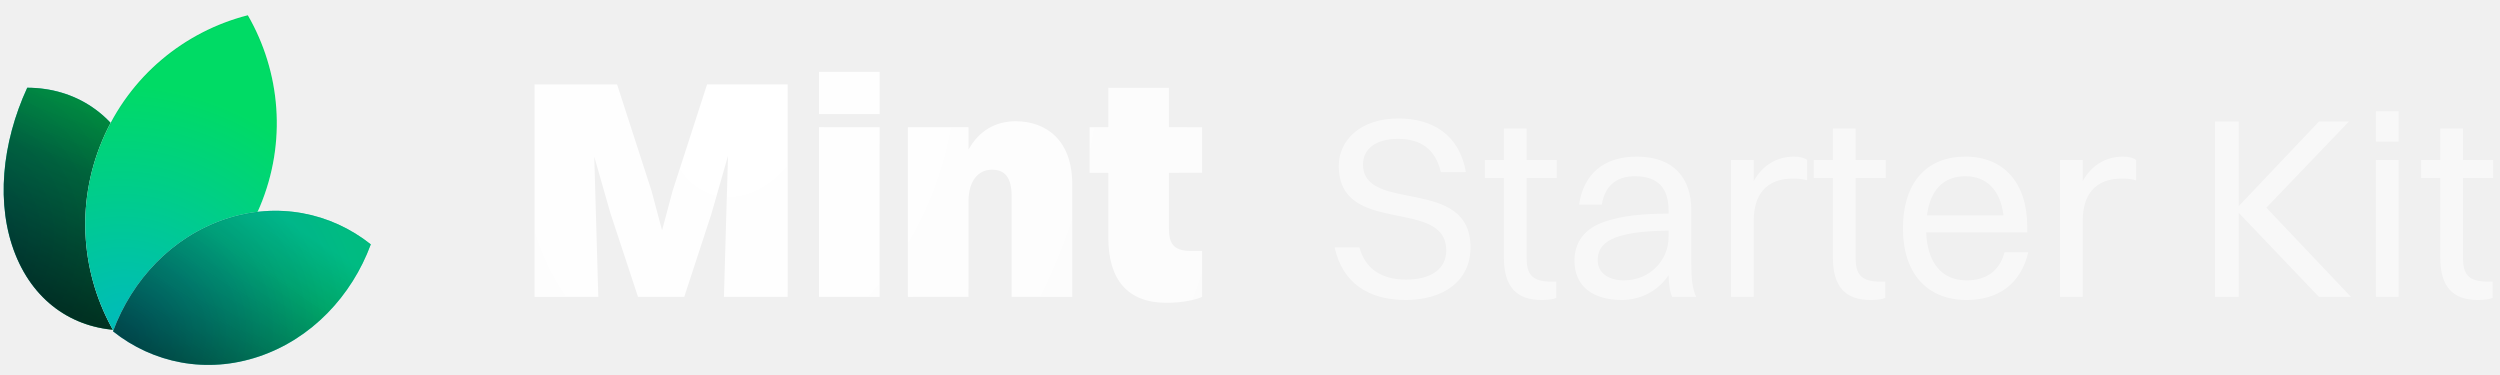
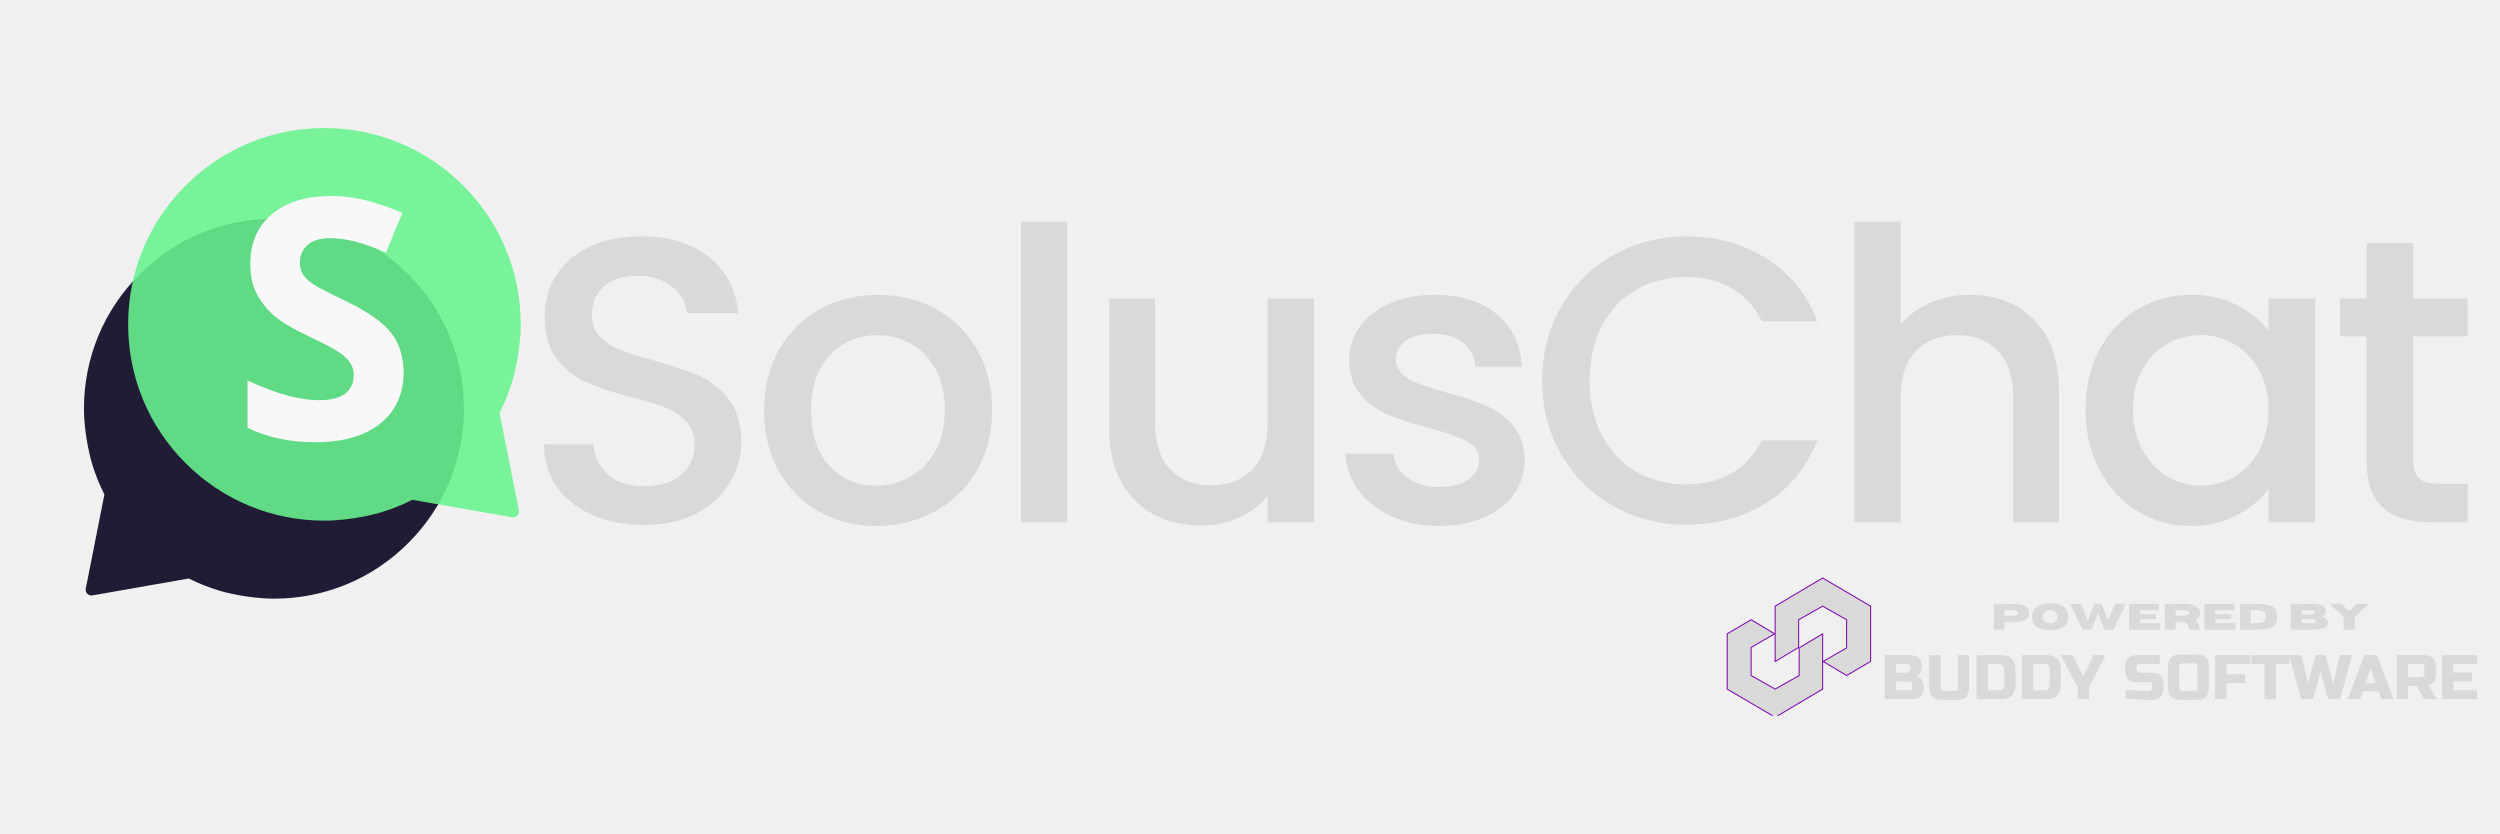
- <svg xmlns="http://www.w3.org/2000/svg" width="160" height="24" viewBox="0 0 160 24" fill="none">
-   <path d="M7.953 21.139C4.896 21.13 2.255 19.458 0.987 16.29C-0.28 13.121 0.109 9.163 1.744 5.615C4.801 5.624 7.442 7.296 8.71 10.465C9.977 13.633 9.588 17.591 7.953 21.139Z" fill="white" />
-   <path d="M7.953 21.139C4.896 21.13 2.255 19.458 0.987 16.29C-0.28 13.121 0.109 9.163 1.744 5.615C4.801 5.624 7.442 7.296 8.71 10.465C9.977 13.633 9.588 17.591 7.953 21.139Z" fill="url(#paint0_radial_115_109)" />
-   <path d="M7.953 21.139C4.896 21.13 2.255 19.458 0.987 16.29C-0.28 13.121 0.109 9.163 1.744 5.615C4.801 5.624 7.442 7.296 8.71 10.465C9.977 13.633 9.588 17.591 7.953 21.139Z" fill="black" fill-opacity="0.5" style="mix-blend-mode:hard-light" />
-   <path d="M7.953 21.139C4.896 21.13 2.255 19.458 0.987 16.29C-0.28 13.121 0.109 9.163 1.744 5.615C4.801 5.624 7.442 7.296 8.71 10.465C9.977 13.633 9.588 17.591 7.953 21.139Z" fill="url(#paint1_linear_115_109)" fill-opacity="0.5" style="mix-blend-mode:hard-light" />
-   <path d="M7.935 21.111C4.897 21.096 2.274 19.431 1.013 16.279C-0.248 13.124 0.136 9.182 1.762 5.643C4.8 5.659 7.423 7.324 8.684 10.476C9.945 13.63 9.561 17.572 7.935 21.111Z" stroke="url(#paint2_linear_115_109)" stroke-opacity="0.05" stroke-width="0.056" />
-   <path d="M7.31 21.257C11.354 20.221 14.884 17.375 16.628 13.236C18.373 9.097 17.945 4.587 15.86 0.976C11.816 2.012 8.287 4.858 6.542 8.998C4.797 13.137 5.225 17.646 7.31 21.257Z" fill="white" />
-   <path d="M7.31 21.257C11.354 20.221 14.884 17.375 16.628 13.236C18.373 9.097 17.945 4.587 15.86 0.976C11.816 2.012 8.287 4.858 6.542 8.998C4.797 13.137 5.225 17.646 7.31 21.257Z" fill="url(#paint3_radial_115_109)" />
-   <path d="M16.602 13.225C14.864 17.349 11.351 20.187 7.324 21.225C5.253 17.624 4.829 13.132 6.568 9.009C8.306 4.885 11.819 2.047 15.846 1.009C17.918 4.61 18.341 9.101 16.602 13.225Z" stroke="url(#paint4_linear_115_109)" stroke-opacity="0.05" stroke-width="0.056" />
-   <path d="M7.234 21.207C9.789 23.237 13.21 23.951 16.577 22.814C19.944 21.677 22.506 18.945 23.73 15.638C21.175 13.608 17.754 12.894 14.387 14.031C11.02 15.168 8.458 17.901 7.234 21.207Z" fill="white" />
-   <path d="M7.234 21.207C9.789 23.237 13.21 23.951 16.577 22.814C19.944 21.677 22.506 18.945 23.73 15.638C21.175 13.608 17.754 12.894 14.387 14.031C11.02 15.168 8.458 17.901 7.234 21.207Z" fill="url(#paint5_radial_115_109)" />
-   <path d="M7.234 21.207C9.789 23.237 13.21 23.951 16.577 22.814C19.944 21.677 22.506 18.945 23.73 15.638C21.175 13.608 17.754 12.894 14.387 14.031C11.02 15.168 8.458 17.901 7.234 21.207Z" fill="black" fill-opacity="0.2" style="mix-blend-mode:hard-light" />
-   <path d="M7.234 21.207C9.789 23.237 13.21 23.951 16.577 22.814C19.944 21.677 22.506 18.945 23.73 15.638C21.175 13.608 17.754 12.894 14.387 14.031C11.02 15.168 8.458 17.901 7.234 21.207Z" fill="url(#paint6_linear_115_109)" fill-opacity="0.5" style="mix-blend-mode:hard-light" />
-   <path d="M16.568 22.787C13.218 23.918 9.814 23.212 7.267 21.198C8.492 17.907 11.044 15.189 14.396 14.058C17.747 12.927 21.15 13.633 23.697 15.648C22.472 18.938 19.92 21.656 16.568 22.787Z" stroke="url(#paint7_linear_115_109)" stroke-opacity="0.05" stroke-width="0.056" />
-   <path d="M34.212 19V5.4H39.492L41.692 12.2L42.372 14.74L43.052 12.2L45.252 5.4H50.412V19H46.332L46.592 9.98L45.532 13.68L43.792 19H40.832L39.052 13.6L38.032 10.02L38.292 19H34.212ZM52.416 7.3V4.6H56.295V7.3H52.416ZM52.416 19V8.14H56.295V19H52.416ZM58.104 19V8.14H61.984V9.58C62.664 8.34 63.744 7.76 65.004 7.76C66.964 7.76 68.624 8.98 68.624 11.78V19H64.744V12.56C64.744 11.34 64.304 10.86 63.484 10.86C62.604 10.86 61.984 11.58 61.984 12.88V19H58.104ZM70.933 15.22V11.06H69.733V8.14H70.933V5.62H74.813V8.14H76.933V11.06H74.813V14.6C74.813 15.5 75.033 16.06 76.213 16.06H76.933V19C76.493 19.2 75.673 19.38 74.653 19.38C72.153 19.38 70.933 17.88 70.933 15.22Z" fill="url(#paint8_radial_115_109)" />
-   <path d="M87.232 10.519C87.232 13.687 94.112 11.229 94.112 15.832C94.112 17.994 92.364 19.198 89.971 19.198C87.562 19.198 85.912 18.093 85.417 15.832H87.001C87.364 17.169 88.371 17.895 89.987 17.895C91.671 17.895 92.561 17.152 92.561 16.03C92.561 12.598 85.681 15.155 85.681 10.618C85.681 9.001 87.034 7.582 89.509 7.582C91.671 7.582 93.403 8.621 93.816 11.014H92.215C91.868 9.529 90.912 8.886 89.476 8.886C88.057 8.886 87.232 9.529 87.232 10.519ZM96.25 16.476V11.393H95.029V10.239H96.25V8.226H97.702V10.239H99.632V11.393H97.702V16.476C97.702 17.532 98.015 18.026 99.302 18.026H99.599V19.066C99.434 19.148 99.071 19.198 98.659 19.198C97.025 19.198 96.25 18.323 96.25 16.476ZM102.516 13.093H101.064C101.345 11.162 102.615 10.024 104.76 10.024C107.103 10.024 108.242 11.393 108.242 13.44V16.888C108.242 17.895 108.324 18.521 108.555 19H107.021C106.856 18.654 106.806 18.142 106.79 17.614C106.047 18.72 104.859 19.198 103.803 19.198C101.988 19.198 100.767 18.357 100.767 16.69C100.767 15.486 101.427 14.611 102.714 14.182C103.902 13.786 105.107 13.687 106.79 13.671V13.473C106.79 12.053 106.13 11.278 104.628 11.278C103.374 11.278 102.698 11.971 102.516 13.093ZM102.252 16.657C102.252 17.465 102.929 17.944 103.952 17.944C105.569 17.944 106.79 16.674 106.79 15.172V14.759C103.061 14.793 102.252 15.585 102.252 16.657ZM110.787 19V10.239H112.239V11.591C112.833 10.519 113.774 10.024 114.83 10.024C115.176 10.024 115.49 10.107 115.655 10.239V11.542C115.407 11.46 115.094 11.427 114.747 11.427C112.998 11.427 112.239 12.515 112.239 14.1V19H110.787ZM117.305 16.476V11.393H116.084V10.239H117.305V8.226H118.757V10.239H120.688V11.393H118.757V16.476C118.757 17.532 119.071 18.026 120.358 18.026H120.655V19.066C120.49 19.148 120.127 19.198 119.714 19.198C118.081 19.198 117.305 18.323 117.305 16.476ZM129.809 16.145C129.33 18.192 127.862 19.198 125.865 19.198C123.324 19.198 121.79 17.482 121.79 14.627C121.79 11.658 123.324 10.024 125.783 10.024C128.258 10.024 129.743 11.723 129.743 14.512V14.875H123.275C123.357 16.838 124.281 17.944 125.865 17.944C127.103 17.944 127.977 17.35 128.291 16.145H129.809ZM125.783 11.278C124.38 11.278 123.539 12.152 123.324 13.786H128.225C128.027 12.169 127.152 11.278 125.783 11.278ZM131.843 19V10.239H133.295V11.591C133.889 10.519 134.829 10.024 135.885 10.024C136.232 10.024 136.545 10.107 136.71 10.239V11.542C136.463 11.46 136.149 11.427 135.803 11.427C134.054 11.427 133.295 12.515 133.295 14.1V19H131.843ZM141.763 19V7.78H143.281V13.192L148.413 7.78H150.327L145.047 13.291L150.459 19H148.413L143.281 13.621V19H141.763ZM152.06 9.067V7.12H153.512V9.067H152.06ZM152.06 19V10.239H153.512V19H152.06ZM156.178 16.476V11.393H154.957V10.239H156.178V8.226H157.63V10.239H159.56V11.393H157.63V16.476C157.63 17.532 157.943 18.026 159.23 18.026H159.527V19.066C159.362 19.148 158.999 19.198 158.587 19.198C156.953 19.198 156.178 18.323 156.178 16.476Z" fill="white" fill-opacity="0.55" />
+ <svg xmlns="http://www.w3.org/2000/svg" width="300" zoomAndPan="magnify" viewBox="0 0 224.88 75" height="100" preserveAspectRatio="xMidYMid meet" version="1.0">
  <defs>
-     <radialGradient id="paint0_radial_115_109" cx="0" cy="0" r="1" gradientUnits="userSpaceOnUse" gradientTransform="translate(-3.00503 15.023) rotate(-10.029) scale(17.9572 17.784)">
-       <stop stop-color="#00B0BB" />
-       <stop offset="1" stop-color="#00DB65" />
-     </radialGradient>
-     <linearGradient id="paint1_linear_115_109" x1="7.39" y1="4.813" x2="1.63" y2="18.689" gradientUnits="userSpaceOnUse">
-       <stop stop-color="#18E299" />
-       <stop offset="1" />
-     </linearGradient>
-     <linearGradient id="paint2_linear_115_109" x1="7.948" y1="8.016" x2="1.761" y2="18.746" gradientUnits="userSpaceOnUse">
-       <stop />
-       <stop offset="1" stop-opacity="0" />
-     </linearGradient>
-     <radialGradient id="paint3_radial_115_109" cx="0" cy="0" r="1" gradientUnits="userSpaceOnUse" gradientTransform="translate(8.11404 20.8822) rotate(-75.7542) scale(21.6246 23.7772)">
-       <stop stop-color="#00BBBB" />
-       <stop offset="0.713" stop-color="#00DB65" />
-     </radialGradient>
-     <linearGradient id="paint4_linear_115_109" x1="7.602" y1="5.871" x2="15.556" y2="16.372" gradientUnits="userSpaceOnUse">
-       <stop />
-       <stop offset="1" stop-opacity="0" />
-     </linearGradient>
-     <radialGradient id="paint5_radial_115_109" cx="0" cy="0" r="1" gradientUnits="userSpaceOnUse" gradientTransform="translate(7.84537 21.5181) rotate(-20.3525) scale(18.5603 17.32)">
-       <stop stop-color="#00B0BB" />
-       <stop offset="1" stop-color="#00DB65" />
-     </radialGradient>
-     <linearGradient id="paint6_linear_115_109" x1="16.808" y1="13.007" x2="10.041" y2="22.994" gradientUnits="userSpaceOnUse">
-       <stop stop-color="#00B1BC" />
-       <stop offset="1" />
-     </linearGradient>
-     <linearGradient id="paint7_linear_115_109" x1="16.808" y1="13.007" x2="14.169" y2="23.841" gradientUnits="userSpaceOnUse">
-       <stop />
-       <stop offset="1" stop-opacity="0" />
-     </linearGradient>
-     <radialGradient id="paint8_radial_115_109" cx="0" cy="0" r="1" gradientUnits="userSpaceOnUse" gradientTransform="translate(47.2781 7) rotate(19.0047) scale(67.5582 85.7506)">
-       <stop stop-color="white" />
-       <stop offset="1" stop-color="white" stop-opacity="0.5" />
-     </radialGradient>
+     <filter x="0%" y="0%" width="100%" height="100%" id="175e53c307">
+       <feColorMatrix values="0 0 0 0 1 0 0 0 0 1 0 0 0 0 1 0 0 0 1 0" color-interpolation-filters="sRGB" />
+     </filter>
+     <g />
+     <mask id="ecef644ebe">
+       <g filter="url(#175e53c307)">
+         <rect x="-22.488" width="269.856" fill="#000000" y="-7.5" height="90" fill-opacity="0.88" />
+       </g>
+     </mask>
+     <clipPath id="6b2bf4ceab">
+       <path d="M 0.496 0.68 L 34.695 0.68 L 34.695 34.992 L 0.496 34.992 Z M 0.496 0.68 " clip-rule="nonzero" />
+     </clipPath>
+     <clipPath id="1b094979e1">
+       <rect x="0" width="35" y="0" height="35" />
+     </clipPath>
+     <mask id="1258b08d0e">
+       <g filter="url(#175e53c307)">
+         <rect x="-22.488" width="269.856" fill="#000000" y="-7.5" height="90" fill-opacity="0.88" />
+       </g>
+     </mask>
+     <clipPath id="ce192f6e3d">
+       <path d="M 0.473 0.527 L 36 0.527 L 36 36 L 0.473 36 Z M 0.473 0.527 " clip-rule="nonzero" />
+     </clipPath>
+     <clipPath id="87f1934f1f">
+       <rect x="0" width="37" y="0" height="37" />
+     </clipPath>
+     <clipPath id="8a2cd069f6">
+       <path d="M 169.16 58 L 222.879 58 L 222.879 63 L 169.16 63 Z M 169.16 58 " clip-rule="nonzero" />
+     </clipPath>
+     <clipPath id="927eff0234">
+       <path d="M 155.293 55 L 164 55 L 164 64.422 L 155.293 64.422 Z M 155.293 55 " clip-rule="nonzero" />
+     </clipPath>
+     <clipPath id="821cd91395">
+       <path d="M 155.293 55 L 165 55 L 165 64.422 L 155.293 64.422 Z M 155.293 55 " clip-rule="nonzero" />
+     </clipPath>
+     <clipPath id="ef27812a8a">
+       <path d="M 159 52 L 168.41 52 L 168.41 61 L 159 61 Z M 159 52 " clip-rule="nonzero" />
+     </clipPath>
+     <clipPath id="d42647b126">
+       <path d="M 159 51.926 L 168.41 51.926 L 168.41 62 L 159 62 Z M 159 51.926 " clip-rule="nonzero" />
+     </clipPath>
  </defs>
+   <g mask="url(#ecef644ebe)">
+     <g transform="matrix(1, 0, 0, 1, 7, 19)">
+       <g clip-path="url(#1b094979e1)">
+         <g clip-path="url(#6b2bf4ceab)">
+           <path fill="#05001e" d="M 17.598 34.879 C 22.164 34.879 26.457 33.102 29.688 29.871 C 32.918 26.641 34.695 22.348 34.695 17.777 C 34.695 13.211 32.918 8.918 29.688 5.688 C 26.457 2.457 22.164 0.68 17.598 0.68 C 13.027 0.68 8.734 2.457 5.504 5.688 C 2.273 8.918 0.496 13.211 0.496 17.777 C 0.496 20.324 1.211 22.684 1.242 22.789 C 1.527 23.723 1.895 24.633 2.336 25.504 L 0.66 33.977 C 0.625 34.145 0.676 34.316 0.797 34.438 C 0.914 34.559 1.086 34.617 1.254 34.586 L 9.93 33.066 C 10.848 33.527 11.812 33.906 12.797 34.195 C 12.895 34.223 15.172 34.879 17.598 34.879 Z M 17.598 34.879 " fill-opacity="1" fill-rule="nonzero" />
+         </g>
+       </g>
+     </g>
+   </g>
+   <g mask="url(#1258b08d0e)">
+     <g transform="matrix(1, 0, 0, 1, 11, 11)">
+       <g clip-path="url(#87f1934f1f)">
+         <g clip-path="url(#ce192f6e3d)">
+           <path fill="#68f48f" d="M 18.137 35.859 C 13.418 35.859 8.98 34.02 5.645 30.684 C 2.309 27.348 0.473 22.91 0.473 18.191 C 0.473 13.473 2.309 9.035 5.645 5.699 C 8.98 2.363 13.418 0.527 18.137 0.527 C 22.855 0.527 27.293 2.363 30.629 5.699 C 33.965 9.035 35.805 13.473 35.805 18.191 C 35.805 20.82 35.066 23.258 35.031 23.367 C 34.738 24.332 34.359 25.273 33.902 26.172 L 35.637 34.926 C 35.668 35.098 35.617 35.277 35.492 35.402 C 35.371 35.531 35.191 35.586 35.02 35.555 L 26.055 33.984 C 25.109 34.461 24.113 34.855 23.094 35.152 C 22.996 35.18 20.641 35.859 18.137 35.859 Z M 18.137 35.859 " fill-opacity="1" fill-rule="nonzero" />
+         </g>
+       </g>
+     </g>
+   </g>
+   <g fill="#f8f8f8" fill-opacity="1">
+     <g transform="translate(20.82505, 39.50149)">
+       <g>
+         <path d="M 15.438 -5.984 C 15.438 -4.035 14.734 -2.5 13.328 -1.375 C 11.93 -0.258 9.984 0.297 7.484 0.297 C 5.18 0.297 3.148 -0.133 1.391 -1 L 1.391 -5.25 C 2.836 -4.602 4.066 -4.145 5.078 -3.875 C 6.086 -3.613 7.008 -3.484 7.844 -3.484 C 8.844 -3.484 9.609 -3.672 10.141 -4.047 C 10.68 -4.43 10.953 -5.004 10.953 -5.766 C 10.953 -6.18 10.832 -6.555 10.594 -6.891 C 10.363 -7.223 10.02 -7.539 9.562 -7.844 C 9.102 -8.145 8.172 -8.629 6.766 -9.297 C 5.453 -9.922 4.461 -10.516 3.797 -11.078 C 3.141 -11.648 2.613 -12.312 2.219 -13.062 C 1.832 -13.82 1.641 -14.711 1.641 -15.734 C 1.641 -17.641 2.285 -19.133 3.578 -20.219 C 4.867 -21.312 6.656 -21.859 8.938 -21.859 C 10.051 -21.859 11.113 -21.723 12.125 -21.453 C 13.145 -21.191 14.211 -20.82 15.328 -20.344 L 13.859 -16.781 C 12.703 -17.258 11.75 -17.594 11 -17.781 C 10.25 -17.969 9.508 -18.062 8.781 -18.062 C 7.914 -18.062 7.254 -17.859 6.797 -17.453 C 6.336 -17.047 6.109 -16.52 6.109 -15.875 C 6.109 -15.469 6.195 -15.113 6.375 -14.812 C 6.562 -14.52 6.859 -14.234 7.266 -13.953 C 7.68 -13.672 8.648 -13.164 10.172 -12.438 C 12.18 -11.477 13.562 -10.516 14.312 -9.547 C 15.062 -8.578 15.438 -7.391 15.438 -5.984 Z M 15.438 -5.984 " />
+       </g>
+     </g>
+   </g>
+   <g fill="#d9d9d9" fill-opacity="1">
+     <g transform="translate(46.77759, 47.0044)">
+       <g>
+         <path d="M 11.109 0.25 C 9.398 0.25 7.863 -0.047 6.5 -0.641 C 5.133 -1.234 4.062 -2.078 3.281 -3.172 C 2.508 -4.273 2.125 -5.555 2.125 -7.016 L 6.578 -7.016 C 6.672 -5.922 7.102 -5.02 7.875 -4.312 C 8.645 -3.602 9.723 -3.25 11.109 -3.25 C 12.547 -3.25 13.664 -3.594 14.469 -4.281 C 15.27 -4.977 15.672 -5.879 15.672 -6.984 C 15.672 -7.836 15.422 -8.531 14.922 -9.062 C 14.43 -9.602 13.812 -10.02 13.062 -10.312 C 12.32 -10.602 11.297 -10.914 9.984 -11.25 C 8.316 -11.695 6.969 -12.145 5.938 -12.594 C 4.906 -13.039 4.02 -13.738 3.281 -14.688 C 2.551 -15.645 2.188 -16.914 2.188 -18.5 C 2.188 -19.957 2.551 -21.234 3.281 -22.328 C 4.02 -23.422 5.047 -24.258 6.359 -24.844 C 7.672 -25.438 9.191 -25.734 10.922 -25.734 C 13.391 -25.734 15.406 -25.113 16.969 -23.875 C 18.539 -22.645 19.414 -20.961 19.594 -18.828 L 14.984 -18.828 C 14.91 -19.742 14.473 -20.531 13.672 -21.188 C 12.867 -21.852 11.805 -22.188 10.484 -22.188 C 9.297 -22.188 8.32 -21.879 7.562 -21.266 C 6.812 -20.66 6.438 -19.785 6.438 -18.641 C 6.438 -17.859 6.672 -17.219 7.141 -16.719 C 7.617 -16.219 8.223 -15.82 8.953 -15.531 C 9.68 -15.238 10.68 -14.922 11.953 -14.578 C 13.629 -14.117 15 -13.656 16.062 -13.188 C 17.125 -12.727 18.023 -12.016 18.766 -11.047 C 19.504 -10.086 19.875 -8.805 19.875 -7.203 C 19.875 -5.91 19.523 -4.691 18.828 -3.547 C 18.141 -2.398 17.129 -1.477 15.797 -0.781 C 14.473 -0.094 12.91 0.25 11.109 0.25 Z M 11.109 0.25 " />
+       </g>
+     </g>
+   </g>
+   <g fill="#d9d9d9" fill-opacity="1">
+     <g transform="translate(67.31744, 47.0044)">
+       <g>
+         <path d="M 11.469 0.328 C 9.57 0.328 7.852 -0.102 6.312 -0.969 C 4.781 -1.832 3.578 -3.051 2.703 -4.625 C 1.828 -6.195 1.391 -8.02 1.391 -10.094 C 1.391 -12.133 1.836 -13.945 2.734 -15.531 C 3.641 -17.113 4.867 -18.332 6.422 -19.188 C 7.984 -20.039 9.727 -20.469 11.656 -20.469 C 13.582 -20.469 15.32 -20.039 16.875 -19.188 C 18.438 -18.332 19.664 -17.113 20.562 -15.531 C 21.469 -13.945 21.922 -12.133 21.922 -10.094 C 21.922 -8.039 21.457 -6.223 20.531 -4.641 C 19.613 -3.055 18.352 -1.832 16.75 -0.969 C 15.156 -0.102 13.395 0.328 11.469 0.328 Z M 11.469 -3.297 C 12.539 -3.297 13.547 -3.551 14.484 -4.062 C 15.422 -4.57 16.18 -5.336 16.766 -6.359 C 17.359 -7.379 17.656 -8.625 17.656 -10.094 C 17.656 -11.551 17.375 -12.785 16.812 -13.797 C 16.25 -14.805 15.504 -15.566 14.578 -16.078 C 13.648 -16.586 12.648 -16.844 11.578 -16.844 C 10.516 -16.844 9.523 -16.586 8.609 -16.078 C 7.691 -15.566 6.961 -14.805 6.422 -13.797 C 5.891 -12.785 5.625 -11.551 5.625 -10.094 C 5.625 -7.914 6.176 -6.238 7.281 -5.062 C 8.395 -3.883 9.789 -3.297 11.469 -3.297 Z M 11.469 -3.297 " />
+       </g>
+     </g>
+   </g>
+   <g fill="#d9d9d9" fill-opacity="1">
+     <g transform="translate(89.09994, 47.0044)">
+       <g>
+         <path d="M 6.906 -27.047 L 6.906 0 L 2.734 0 L 2.734 -27.047 Z M 6.906 -27.047 " />
+       </g>
+     </g>
+   </g>
+   <g fill="#d9d9d9" fill-opacity="1">
+     <g transform="translate(97.21328, 47.0044)">
+       <g>
+         <path d="M 20.984 -20.141 L 20.984 0 L 16.812 0 L 16.812 -2.375 C 16.156 -1.551 15.297 -0.898 14.234 -0.422 C 13.172 0.055 12.047 0.297 10.859 0.297 C 9.273 0.297 7.852 -0.031 6.594 -0.688 C 5.344 -1.352 4.359 -2.332 3.641 -3.625 C 2.922 -4.914 2.562 -6.473 2.562 -8.297 L 2.562 -20.141 L 6.688 -20.141 L 6.688 -8.922 C 6.688 -7.117 7.133 -5.734 8.031 -4.766 C 8.938 -3.805 10.172 -3.328 11.734 -3.328 C 13.297 -3.328 14.531 -3.805 15.438 -4.766 C 16.352 -5.734 16.812 -7.117 16.812 -8.922 L 16.812 -20.141 Z M 20.984 -20.141 " />
+       </g>
+     </g>
+   </g>
+   <g fill="#d9d9d9" fill-opacity="1">
+     <g transform="translate(119.3978, 47.0044)">
+       <g>
+         <path d="M 10.047 0.328 C 8.461 0.328 7.039 0.039 5.781 -0.531 C 4.531 -1.102 3.539 -1.879 2.812 -2.859 C 2.082 -3.848 1.691 -4.953 1.641 -6.172 L 5.953 -6.172 C 6.023 -5.316 6.43 -4.602 7.172 -4.031 C 7.922 -3.457 8.859 -3.172 9.984 -3.172 C 11.148 -3.172 12.055 -3.395 12.703 -3.844 C 13.348 -4.301 13.672 -4.883 13.672 -5.594 C 13.672 -6.344 13.312 -6.898 12.594 -7.266 C 11.875 -7.641 10.734 -8.047 9.172 -8.484 C 7.66 -8.891 6.43 -9.285 5.484 -9.672 C 4.535 -10.066 3.711 -10.664 3.016 -11.469 C 2.316 -12.281 1.969 -13.344 1.969 -14.656 C 1.969 -15.727 2.285 -16.707 2.922 -17.594 C 3.555 -18.488 4.461 -19.191 5.641 -19.703 C 6.828 -20.211 8.188 -20.469 9.719 -20.469 C 12.008 -20.469 13.852 -19.891 15.25 -18.734 C 16.656 -17.578 17.406 -16 17.5 -14 L 13.344 -14 C 13.27 -14.895 12.898 -15.609 12.234 -16.141 C 11.578 -16.68 10.691 -16.953 9.578 -16.953 C 8.484 -16.953 7.641 -16.742 7.047 -16.328 C 6.461 -15.922 6.172 -15.375 6.172 -14.688 C 6.172 -14.156 6.363 -13.707 6.75 -13.344 C 7.145 -12.977 7.625 -12.691 8.188 -12.484 C 8.75 -12.273 9.578 -12.008 10.672 -11.688 C 12.129 -11.301 13.328 -10.906 14.266 -10.5 C 15.203 -10.102 16.008 -9.516 16.688 -8.734 C 17.375 -7.953 17.734 -6.914 17.766 -5.625 C 17.766 -4.477 17.445 -3.453 16.812 -2.547 C 16.176 -1.648 15.281 -0.945 14.125 -0.438 C 12.969 0.07 11.609 0.328 10.047 0.328 Z M 10.047 0.328 " />
+       </g>
+     </g>
+   </g>
+   <g fill="#d9d9d9" fill-opacity="1">
+     <g transform="translate(137.3793, 47.0044)">
+       <g>
+         <path d="M 1.359 -12.75 C 1.359 -15.238 1.938 -17.469 3.094 -19.438 C 4.25 -21.414 5.816 -22.957 7.797 -24.062 C 9.785 -25.176 11.961 -25.734 14.328 -25.734 C 17.035 -25.734 19.441 -25.066 21.547 -23.734 C 23.648 -22.41 25.176 -20.531 26.125 -18.094 L 21.125 -18.094 C 20.469 -19.426 19.551 -20.422 18.375 -21.078 C 17.207 -21.742 15.859 -22.078 14.328 -22.078 C 12.641 -22.078 11.141 -21.695 9.828 -20.938 C 8.516 -20.188 7.484 -19.102 6.734 -17.688 C 5.992 -16.27 5.625 -14.625 5.625 -12.75 C 5.625 -10.875 5.992 -9.227 6.734 -7.812 C 7.484 -6.406 8.516 -5.316 9.828 -4.547 C 11.141 -3.785 12.641 -3.406 14.328 -3.406 C 15.859 -3.406 17.207 -3.734 18.375 -4.391 C 19.551 -5.047 20.469 -6.039 21.125 -7.375 L 26.125 -7.375 C 25.176 -4.945 23.648 -3.07 21.547 -1.75 C 19.441 -0.438 17.035 0.219 14.328 0.219 C 11.941 0.219 9.758 -0.332 7.781 -1.438 C 5.812 -2.551 4.25 -4.094 3.094 -6.062 C 1.938 -8.039 1.359 -10.27 1.359 -12.75 Z M 1.359 -12.75 " />
+       </g>
+     </g>
+   </g>
+   <g fill="#d9d9d9" fill-opacity="1">
+     <g transform="translate(164.0958, 47.0044)">
+       <g>
+         <path d="M 13.156 -20.469 C 14.688 -20.469 16.055 -20.141 17.266 -19.484 C 18.473 -18.828 19.422 -17.852 20.109 -16.562 C 20.805 -15.27 21.156 -13.707 21.156 -11.875 L 21.156 0 L 17.031 0 L 17.031 -11.25 C 17.031 -13.051 16.578 -14.43 15.672 -15.391 C 14.773 -16.359 13.547 -16.844 11.984 -16.844 C 10.422 -16.844 9.18 -16.359 8.266 -15.391 C 7.359 -14.43 6.906 -13.051 6.906 -11.25 L 6.906 0 L 2.734 0 L 2.734 -27.047 L 6.906 -27.047 L 6.906 -17.797 C 7.613 -18.648 8.508 -19.305 9.594 -19.766 C 10.676 -20.234 11.863 -20.469 13.156 -20.469 Z M 13.156 -20.469 " />
+       </g>
+     </g>
+   </g>
+   <g fill="#d9d9d9" fill-opacity="1">
+     <g transform="translate(186.2803, 47.0044)">
+       <g>
+         <path d="M 1.359 -10.156 C 1.359 -12.176 1.773 -13.969 2.609 -15.531 C 3.453 -17.094 4.598 -18.305 6.047 -19.172 C 7.492 -20.035 9.098 -20.469 10.859 -20.469 C 12.441 -20.469 13.82 -20.156 15 -19.531 C 16.188 -18.914 17.129 -18.145 17.828 -17.219 L 17.828 -20.141 L 22.031 -20.141 L 22.031 0 L 17.828 0 L 17.828 -3 C 17.129 -2.051 16.172 -1.258 14.953 -0.625 C 13.734 0.008 12.344 0.328 10.781 0.328 C 9.051 0.328 7.469 -0.113 6.031 -1 C 4.594 -1.895 3.453 -3.141 2.609 -4.734 C 1.773 -6.328 1.359 -8.133 1.359 -10.156 Z M 17.828 -10.094 C 17.828 -11.477 17.539 -12.68 16.969 -13.703 C 16.406 -14.723 15.66 -15.5 14.734 -16.031 C 13.805 -16.57 12.805 -16.844 11.734 -16.844 C 10.66 -16.844 9.66 -16.582 8.734 -16.062 C 7.805 -15.539 7.055 -14.773 6.484 -13.766 C 5.91 -12.754 5.625 -11.551 5.625 -10.156 C 5.625 -8.77 5.91 -7.551 6.484 -6.5 C 7.055 -5.457 7.812 -4.66 8.75 -4.109 C 9.688 -3.566 10.68 -3.297 11.734 -3.297 C 12.805 -3.297 13.805 -3.562 14.734 -4.094 C 15.66 -4.625 16.406 -5.406 16.969 -6.438 C 17.539 -7.477 17.828 -8.695 17.828 -10.094 Z M 17.828 -10.094 " />
+       </g>
+     </g>
+   </g>
+   <g fill="#d9d9d9" fill-opacity="1">
+     <g transform="translate(209.5248, 47.0044)">
+       <g>
+         <path d="M 7.609 -16.734 L 7.609 -5.594 C 7.609 -4.832 7.781 -4.285 8.125 -3.953 C 8.477 -3.629 9.082 -3.469 9.938 -3.469 L 12.5 -3.469 L 12.5 0 L 9.203 0 C 7.328 0 5.891 -0.438 4.891 -1.312 C 3.898 -2.188 3.406 -3.613 3.406 -5.594 L 3.406 -16.734 L 1.016 -16.734 L 1.016 -20.141 L 3.406 -20.141 L 3.406 -25.141 L 7.609 -25.141 L 7.609 -20.141 L 12.5 -20.141 L 12.5 -16.734 Z M 7.609 -16.734 " />
+       </g>
+     </g>
+   </g>
+   <g clip-path="url(#8a2cd069f6)">
+     <path fill="#d9d9d9" d="M 169.559 58.961 L 171.824 58.961 C 172.195 58.961 172.469 59.047 172.641 59.215 C 172.816 59.383 172.902 59.637 172.902 59.98 C 172.902 60.207 172.852 60.395 172.754 60.535 C 172.656 60.676 172.535 60.773 172.391 60.832 C 172.699 60.914 172.906 61.117 173.016 61.441 C 173.055 61.559 173.07 61.695 173.07 61.852 C 173.07 62.223 172.984 62.492 172.812 62.668 C 172.637 62.84 172.367 62.926 171.996 62.926 L 169.559 62.926 Z M 172.051 61.68 C 172.051 61.453 171.938 61.34 171.711 61.34 L 170.578 61.34 L 170.578 62.133 L 171.711 62.133 C 171.938 62.133 172.051 62.02 172.051 61.793 Z M 171.883 60.094 C 171.883 59.867 171.77 59.754 171.543 59.754 L 170.578 59.754 L 170.578 60.547 L 171.543 60.547 C 171.77 60.547 171.883 60.434 171.883 60.207 Z M 176.133 58.961 L 177.152 58.961 L 177.152 61.852 C 177.152 62.246 177.059 62.535 176.879 62.719 C 176.703 62.895 176.414 62.984 176.02 62.984 L 174.715 62.984 C 174.316 62.984 174.027 62.895 173.848 62.719 C 173.672 62.535 173.582 62.246 173.582 61.852 L 173.582 58.961 L 174.602 58.961 L 174.602 61.852 C 174.602 62.078 174.715 62.191 174.941 62.191 L 175.793 62.191 C 176.02 62.191 176.133 62.078 176.133 61.852 Z M 180.039 58.961 C 180.469 58.961 180.789 59.074 181.008 59.297 C 181.23 59.516 181.344 59.84 181.344 60.266 L 181.344 61.625 C 181.344 62.051 181.23 62.375 181.008 62.598 C 180.789 62.816 180.469 62.926 180.039 62.926 L 177.832 62.926 L 177.832 58.961 Z M 180.324 60.266 C 180.324 59.926 180.152 59.754 179.812 59.754 L 178.852 59.754 L 178.852 62.133 L 179.812 62.133 C 180.152 62.133 180.324 61.965 180.324 61.625 Z M 184.117 58.961 C 184.547 58.961 184.867 59.074 185.086 59.297 C 185.309 59.516 185.422 59.84 185.422 60.266 L 185.422 61.625 C 185.422 62.051 185.309 62.375 185.086 62.598 C 184.867 62.816 184.547 62.926 184.117 62.926 L 181.91 62.926 L 181.91 58.961 Z M 184.402 60.266 C 184.402 59.926 184.23 59.754 183.891 59.754 L 182.93 59.754 L 182.93 62.133 L 183.891 62.133 C 184.23 62.133 184.402 61.965 184.402 61.625 Z M 185.422 58.961 L 186.5 58.961 L 187.434 60.887 L 188.367 58.961 L 189.445 58.961 L 187.945 61.879 L 187.945 62.926 L 186.922 62.926 L 186.922 61.879 Z M 191.25 62.105 C 192.285 62.164 192.988 62.191 193.352 62.191 C 193.441 62.191 193.508 62.168 193.559 62.117 C 193.609 62.066 193.637 61.996 193.637 61.906 L 193.637 61.398 L 192.332 61.398 C 191.938 61.398 191.648 61.309 191.465 61.133 C 191.289 60.949 191.199 60.66 191.199 60.266 L 191.199 60.094 C 191.199 59.699 191.289 59.41 191.465 59.234 C 191.648 59.051 191.938 58.961 192.332 58.961 L 194.32 58.961 L 194.32 59.754 L 192.559 59.754 C 192.332 59.754 192.219 59.867 192.219 60.094 L 192.219 60.207 C 192.219 60.434 192.332 60.547 192.559 60.547 L 193.578 60.547 C 193.949 60.547 194.223 60.637 194.395 60.809 C 194.57 60.98 194.656 61.254 194.656 61.625 L 194.656 61.906 C 194.656 62.277 194.57 62.551 194.395 62.723 C 194.223 62.898 193.949 62.984 193.578 62.984 C 193.387 62.984 193.184 62.98 192.969 62.973 L 192.445 62.949 C 192.062 62.93 191.664 62.906 191.25 62.871 Z M 197.715 60.039 C 197.715 59.812 197.602 59.699 197.375 59.699 L 196.41 59.699 C 196.184 59.699 196.07 59.812 196.07 60.039 L 196.07 61.852 C 196.07 62.078 196.184 62.191 196.41 62.191 L 197.375 62.191 C 197.602 62.191 197.715 62.078 197.715 61.852 Z M 198.734 61.852 C 198.734 62.246 198.645 62.535 198.461 62.719 C 198.285 62.895 198 62.984 197.602 62.984 L 196.184 62.984 C 195.789 62.984 195.5 62.895 195.316 62.719 C 195.141 62.535 195.051 62.246 195.051 61.852 L 195.051 60.039 C 195.051 59.641 195.141 59.355 195.316 59.176 C 195.5 58.996 195.789 58.906 196.184 58.906 L 197.602 58.906 C 198 58.906 198.285 58.996 198.461 59.176 C 198.645 59.355 198.734 59.641 198.734 60.039 Z M 200.324 62.926 L 199.305 62.926 L 199.305 58.961 L 202.449 58.961 L 202.449 59.754 L 200.324 59.754 L 200.324 60.691 L 201.996 60.691 L 201.996 61.484 L 200.324 61.484 Z M 204.77 62.926 L 203.75 62.926 L 203.75 59.754 L 202.562 59.754 L 202.562 58.961 L 205.961 58.961 L 205.961 59.754 L 204.77 59.754 Z M 209.246 58.961 L 209.926 61.512 L 210.523 58.961 L 211.629 58.961 L 210.551 62.926 L 209.473 62.926 L 208.793 60.465 L 208.113 62.926 L 207.039 62.926 L 205.961 58.961 L 207.066 58.961 L 207.66 61.512 L 208.34 58.961 Z M 212.34 62.926 L 211.234 62.926 L 212.734 58.961 L 213.867 58.961 L 215.371 62.926 L 214.266 62.926 L 214.012 62.219 L 212.594 62.219 Z M 212.848 61.484 L 213.754 61.484 L 213.301 60.152 Z M 215.652 58.961 L 218.031 58.961 C 218.43 58.961 218.715 59.051 218.895 59.234 C 219.074 59.41 219.168 59.699 219.168 60.094 L 219.168 60.605 C 219.168 60.918 219.113 61.16 219.008 61.336 C 218.906 61.508 218.742 61.625 218.516 61.68 L 219.223 62.926 L 218.117 62.926 L 217.465 61.738 L 216.672 61.738 L 216.672 62.926 L 215.652 62.926 Z M 218.145 60.094 C 218.145 59.867 218.031 59.754 217.805 59.754 L 216.672 59.754 L 216.672 60.945 L 217.805 60.945 C 218.031 60.945 218.145 60.832 218.145 60.605 Z M 222.875 62.926 L 219.73 62.926 L 219.73 58.961 L 222.875 58.961 L 222.875 59.754 L 220.75 59.754 L 220.75 60.52 L 222.422 60.52 L 222.422 61.312 L 220.75 61.312 L 220.75 62.133 L 222.875 62.133 Z M 222.875 62.926 " fill-opacity="1" fill-rule="nonzero" />
+   </g>
+   <g clip-path="url(#927eff0234)">
+     <path fill="#d9d9d9" d="M 159.656 57.043 L 157.543 55.777 L 155.387 57.043 L 155.387 62.02 L 159.703 64.555 L 163.977 62.02 L 163.977 57.043 L 161.863 58.312 L 161.863 60.797 L 159.703 62.02 L 157.543 60.797 L 157.543 58.266 Z M 159.656 57.043 " fill-opacity="1" fill-rule="nonzero" />
+   </g>
+   <g clip-path="url(#821cd91395)">
+     <path stroke-linecap="butt" transform="matrix(0.0938715, 0, 0, 0.0938715, 155.292, 51.92748)" fill="none" stroke-linejoin="miter" d="M 46.492 54.495 L 23.979 41.012 L 1.009 54.495 L 1.009 107.509 L 46.991 134.516 L 92.515 107.509 L 92.515 54.495 L 70.003 68.019 L 70.003 94.484 L 46.991 107.509 L 23.979 94.484 L 23.979 67.519 Z M 46.492 54.495 " stroke="#8109ab" stroke-width="1" stroke-opacity="1" stroke-miterlimit="4" />
+   </g>
+   <g clip-path="url(#ef27812a8a)">
+     <path fill="#d9d9d9" d="M 164.023 59.531 L 166.133 60.797 L 168.293 59.531 L 168.293 54.555 L 163.977 52.02 L 159.703 54.555 L 159.703 59.531 L 161.816 58.266 L 161.816 55.777 L 163.977 54.555 L 166.133 55.777 L 166.133 58.312 Z M 164.023 59.531 " fill-opacity="1" fill-rule="nonzero" />
+   </g>
+   <g clip-path="url(#d42647b126)">
+     <path stroke-linecap="butt" transform="matrix(0.0938715, 0, 0, 0.0938715, 155.292, 51.92748)" fill="none" stroke-linejoin="miter" d="M 93.015 81.002 L 115.486 94.484 L 138.498 81.002 L 138.498 27.987 L 92.515 0.981 L 46.991 27.987 L 46.991 81.002 L 69.504 67.519 L 69.504 41.012 L 92.515 27.987 L 115.486 41.012 L 115.486 68.019 Z M 93.015 81.002 " stroke="#8109ab" stroke-width="1" stroke-opacity="1" stroke-miterlimit="4" />
+   </g>
+   <g fill="#d9d9d9" fill-opacity="1">
+     <g transform="translate(179.1151, 56.67048)">
+       <g>
+         <path d="M 1.234 0 L 0.266 0 L 0.266 -2.328 L 1.844 -2.328 C 2.227 -2.328 2.535 -2.297 2.766 -2.234 C 3.004 -2.18 3.176 -2.094 3.281 -1.969 C 3.383 -1.852 3.438 -1.695 3.438 -1.5 C 3.438 -1.301 3.383 -1.141 3.281 -1.016 C 3.176 -0.898 3.004 -0.812 2.766 -0.75 C 2.535 -0.695 2.227 -0.672 1.844 -0.672 L 1.234 -0.672 Z M 1.234 -1.25 L 1.797 -1.25 C 1.953 -1.25 2.07 -1.254 2.156 -1.266 C 2.25 -1.273 2.316 -1.289 2.359 -1.312 C 2.398 -1.344 2.426 -1.375 2.438 -1.406 C 2.457 -1.438 2.469 -1.469 2.469 -1.5 C 2.469 -1.539 2.457 -1.578 2.438 -1.609 C 2.426 -1.641 2.398 -1.664 2.359 -1.688 C 2.316 -1.707 2.25 -1.723 2.156 -1.734 C 2.07 -1.742 1.953 -1.75 1.797 -1.75 L 1.234 -1.75 Z M 1.234 -1.25 " />
+       </g>
+     </g>
+     <g transform="translate(182.6915, 56.67048)">
+       <g>
+         <path d="M 1.766 0.047 C 1.191 0.047 0.766 -0.07 0.484 -0.312 C 0.242 -0.52 0.125 -0.805 0.125 -1.172 C 0.125 -1.523 0.242 -1.805 0.484 -2.016 C 0.766 -2.254 1.191 -2.375 1.766 -2.375 C 2.336 -2.375 2.758 -2.254 3.031 -2.016 C 3.27 -1.805 3.391 -1.523 3.391 -1.172 C 3.391 -0.805 3.27 -0.52 3.031 -0.312 C 2.758 -0.07 2.336 0.047 1.766 0.047 Z M 1.766 -0.578 C 2.004 -0.578 2.176 -0.645 2.281 -0.781 C 2.375 -0.883 2.422 -1.016 2.422 -1.172 C 2.422 -1.316 2.375 -1.441 2.281 -1.547 C 2.176 -1.68 2.004 -1.75 1.766 -1.75 C 1.523 -1.75 1.348 -1.68 1.234 -1.547 C 1.148 -1.441 1.109 -1.316 1.109 -1.172 C 1.109 -1.016 1.148 -0.883 1.234 -0.781 C 1.348 -0.645 1.523 -0.578 1.766 -0.578 Z M 1.766 -0.578 " />
+       </g>
+     </g>
+     <g transform="translate(186.2208, 56.67048)">
+       <g>
+         <path d="M 3.922 0 L 3.109 0 L 2.531 -1.516 L 1.969 0 L 1.141 0 L 0.031 -2.328 L 1.016 -2.328 L 1.594 -0.844 L 2.234 -2.328 L 2.844 -2.328 L 3.469 -0.844 L 4.062 -2.328 L 5.047 -2.328 Z M 3.922 0 " />
+       </g>
+     </g>
+     <g transform="translate(191.2984, 56.67048)">
+       <g>
+         <path d="M 3.062 0 L 0.266 0 L 0.266 -2.328 L 2.938 -2.328 L 2.938 -1.75 L 1.234 -1.75 L 1.234 -1.391 L 2.672 -1.391 L 2.672 -0.938 L 1.234 -0.938 L 1.234 -0.578 L 3.062 -0.578 Z M 3.062 0 " />
+       </g>
+     </g>
+     <g transform="translate(194.4992, 56.67048)">
+       <g>
+         <path d="M 3.438 0 L 2.516 0 C 2.473 -0.062 2.441 -0.133 2.422 -0.219 C 2.41 -0.289 2.391 -0.359 2.359 -0.422 C 2.328 -0.492 2.273 -0.551 2.203 -0.594 C 2.129 -0.645 2.02 -0.672 1.875 -0.672 L 1.234 -0.672 L 1.234 0 L 0.266 0 L 0.266 -2.328 L 1.844 -2.328 C 2.227 -2.328 2.535 -2.297 2.766 -2.234 C 3.004 -2.18 3.176 -2.094 3.281 -1.969 C 3.383 -1.852 3.438 -1.695 3.438 -1.5 C 3.438 -1.332 3.398 -1.191 3.328 -1.078 C 3.254 -0.973 3.141 -0.891 2.984 -0.828 C 3.141 -0.766 3.238 -0.688 3.281 -0.594 C 3.32 -0.5 3.348 -0.398 3.359 -0.297 C 3.379 -0.203 3.406 -0.102 3.438 0 Z M 1.234 -1.25 L 1.797 -1.25 C 1.953 -1.25 2.07 -1.254 2.156 -1.266 C 2.25 -1.285 2.316 -1.305 2.359 -1.328 C 2.398 -1.348 2.426 -1.375 2.438 -1.406 C 2.457 -1.438 2.469 -1.469 2.469 -1.5 C 2.469 -1.531 2.457 -1.562 2.438 -1.594 C 2.426 -1.625 2.398 -1.648 2.359 -1.672 C 2.316 -1.703 2.25 -1.723 2.156 -1.734 C 2.07 -1.742 1.953 -1.75 1.797 -1.75 L 1.234 -1.75 Z M 1.234 -1.25 " />
+       </g>
+     </g>
+     <g transform="translate(198.0756, 56.67048)">
+       <g>
+         <path d="M 3.062 0 L 0.266 0 L 0.266 -2.328 L 2.938 -2.328 L 2.938 -1.75 L 1.234 -1.75 L 1.234 -1.391 L 2.672 -1.391 L 2.672 -0.938 L 1.234 -0.938 L 1.234 -0.578 L 3.062 -0.578 Z M 3.062 0 " />
+       </g>
+     </g>
+     <g transform="translate(201.2764, 56.67048)">
+       <g>
+         <path d="M 1.812 0 L 0.266 0 L 0.266 -2.328 L 1.812 -2.328 C 2.457 -2.328 2.922 -2.238 3.203 -2.062 C 3.422 -1.914 3.547 -1.719 3.578 -1.469 C 3.598 -1.363 3.609 -1.266 3.609 -1.172 C 3.609 -1.066 3.598 -0.957 3.578 -0.844 C 3.566 -0.738 3.531 -0.633 3.469 -0.531 C 3.414 -0.438 3.32 -0.348 3.188 -0.266 C 3.062 -0.18 2.891 -0.113 2.672 -0.062 C 2.453 -0.02 2.164 0 1.812 0 Z M 1.734 -0.578 C 2.223 -0.578 2.504 -0.703 2.578 -0.953 C 2.586 -1.023 2.594 -1.098 2.594 -1.172 C 2.594 -1.234 2.582 -1.301 2.562 -1.375 C 2.551 -1.445 2.516 -1.508 2.453 -1.562 C 2.398 -1.625 2.312 -1.672 2.188 -1.703 C 2.07 -1.734 1.922 -1.75 1.734 -1.75 L 1.234 -1.75 L 1.234 -0.578 Z M 1.734 -0.578 " />
+       </g>
+     </g>
+     <g transform="translate(205.0122, 56.67048)">
+       <g />
+     </g>
+     <g transform="translate(205.8384, 56.67048)">
+       <g>
+         <path d="M 1.938 0 L 0.266 0 L 0.266 -2.328 L 1.969 -2.328 C 2.27 -2.328 2.52 -2.312 2.719 -2.281 C 2.914 -2.258 3.066 -2.219 3.172 -2.156 C 3.273 -2.102 3.344 -2.031 3.375 -1.938 C 3.414 -1.844 3.438 -1.734 3.438 -1.609 C 3.438 -1.504 3.41 -1.422 3.359 -1.359 C 3.305 -1.297 3.242 -1.25 3.172 -1.219 C 3.109 -1.188 3.051 -1.172 3 -1.172 C 3.051 -1.172 3.109 -1.16 3.172 -1.141 C 3.242 -1.117 3.312 -1.086 3.375 -1.047 C 3.438 -1.004 3.488 -0.957 3.531 -0.906 C 3.582 -0.852 3.609 -0.789 3.609 -0.719 C 3.609 -0.633 3.598 -0.551 3.578 -0.469 C 3.555 -0.395 3.508 -0.328 3.438 -0.266 C 3.375 -0.211 3.281 -0.164 3.156 -0.125 C 3.039 -0.082 2.879 -0.051 2.672 -0.031 C 2.473 -0.008 2.227 0 1.938 0 Z M 1.875 -1.359 C 2.02 -1.359 2.129 -1.363 2.203 -1.375 C 2.285 -1.395 2.344 -1.422 2.375 -1.453 C 2.406 -1.484 2.422 -1.52 2.422 -1.562 C 2.422 -1.602 2.406 -1.641 2.375 -1.672 C 2.344 -1.703 2.285 -1.723 2.203 -1.734 C 2.129 -1.742 2.02 -1.75 1.875 -1.75 L 1.234 -1.75 L 1.234 -1.359 Z M 1.875 -0.578 C 2.02 -0.578 2.141 -0.578 2.234 -0.578 C 2.328 -0.586 2.395 -0.602 2.438 -0.625 C 2.477 -0.656 2.5 -0.703 2.5 -0.766 C 2.5 -0.828 2.477 -0.867 2.438 -0.891 C 2.395 -0.922 2.328 -0.941 2.234 -0.953 C 2.141 -0.961 2.02 -0.969 1.875 -0.969 L 1.234 -0.969 L 1.234 -0.578 Z M 1.875 -0.578 " />
+       </g>
+     </g>
+     <g transform="translate(209.5742, 56.67048)">
+       <g>
+         <path d="M 2.281 0 L 1.297 0 L 1.297 -1.109 L 0.031 -2.328 L 1.109 -2.328 L 1.781 -1.641 L 2.469 -2.328 L 3.547 -2.328 L 2.281 -1.109 Z M 2.281 0 " />
+       </g>
+     </g>
+   </g>
</svg>
